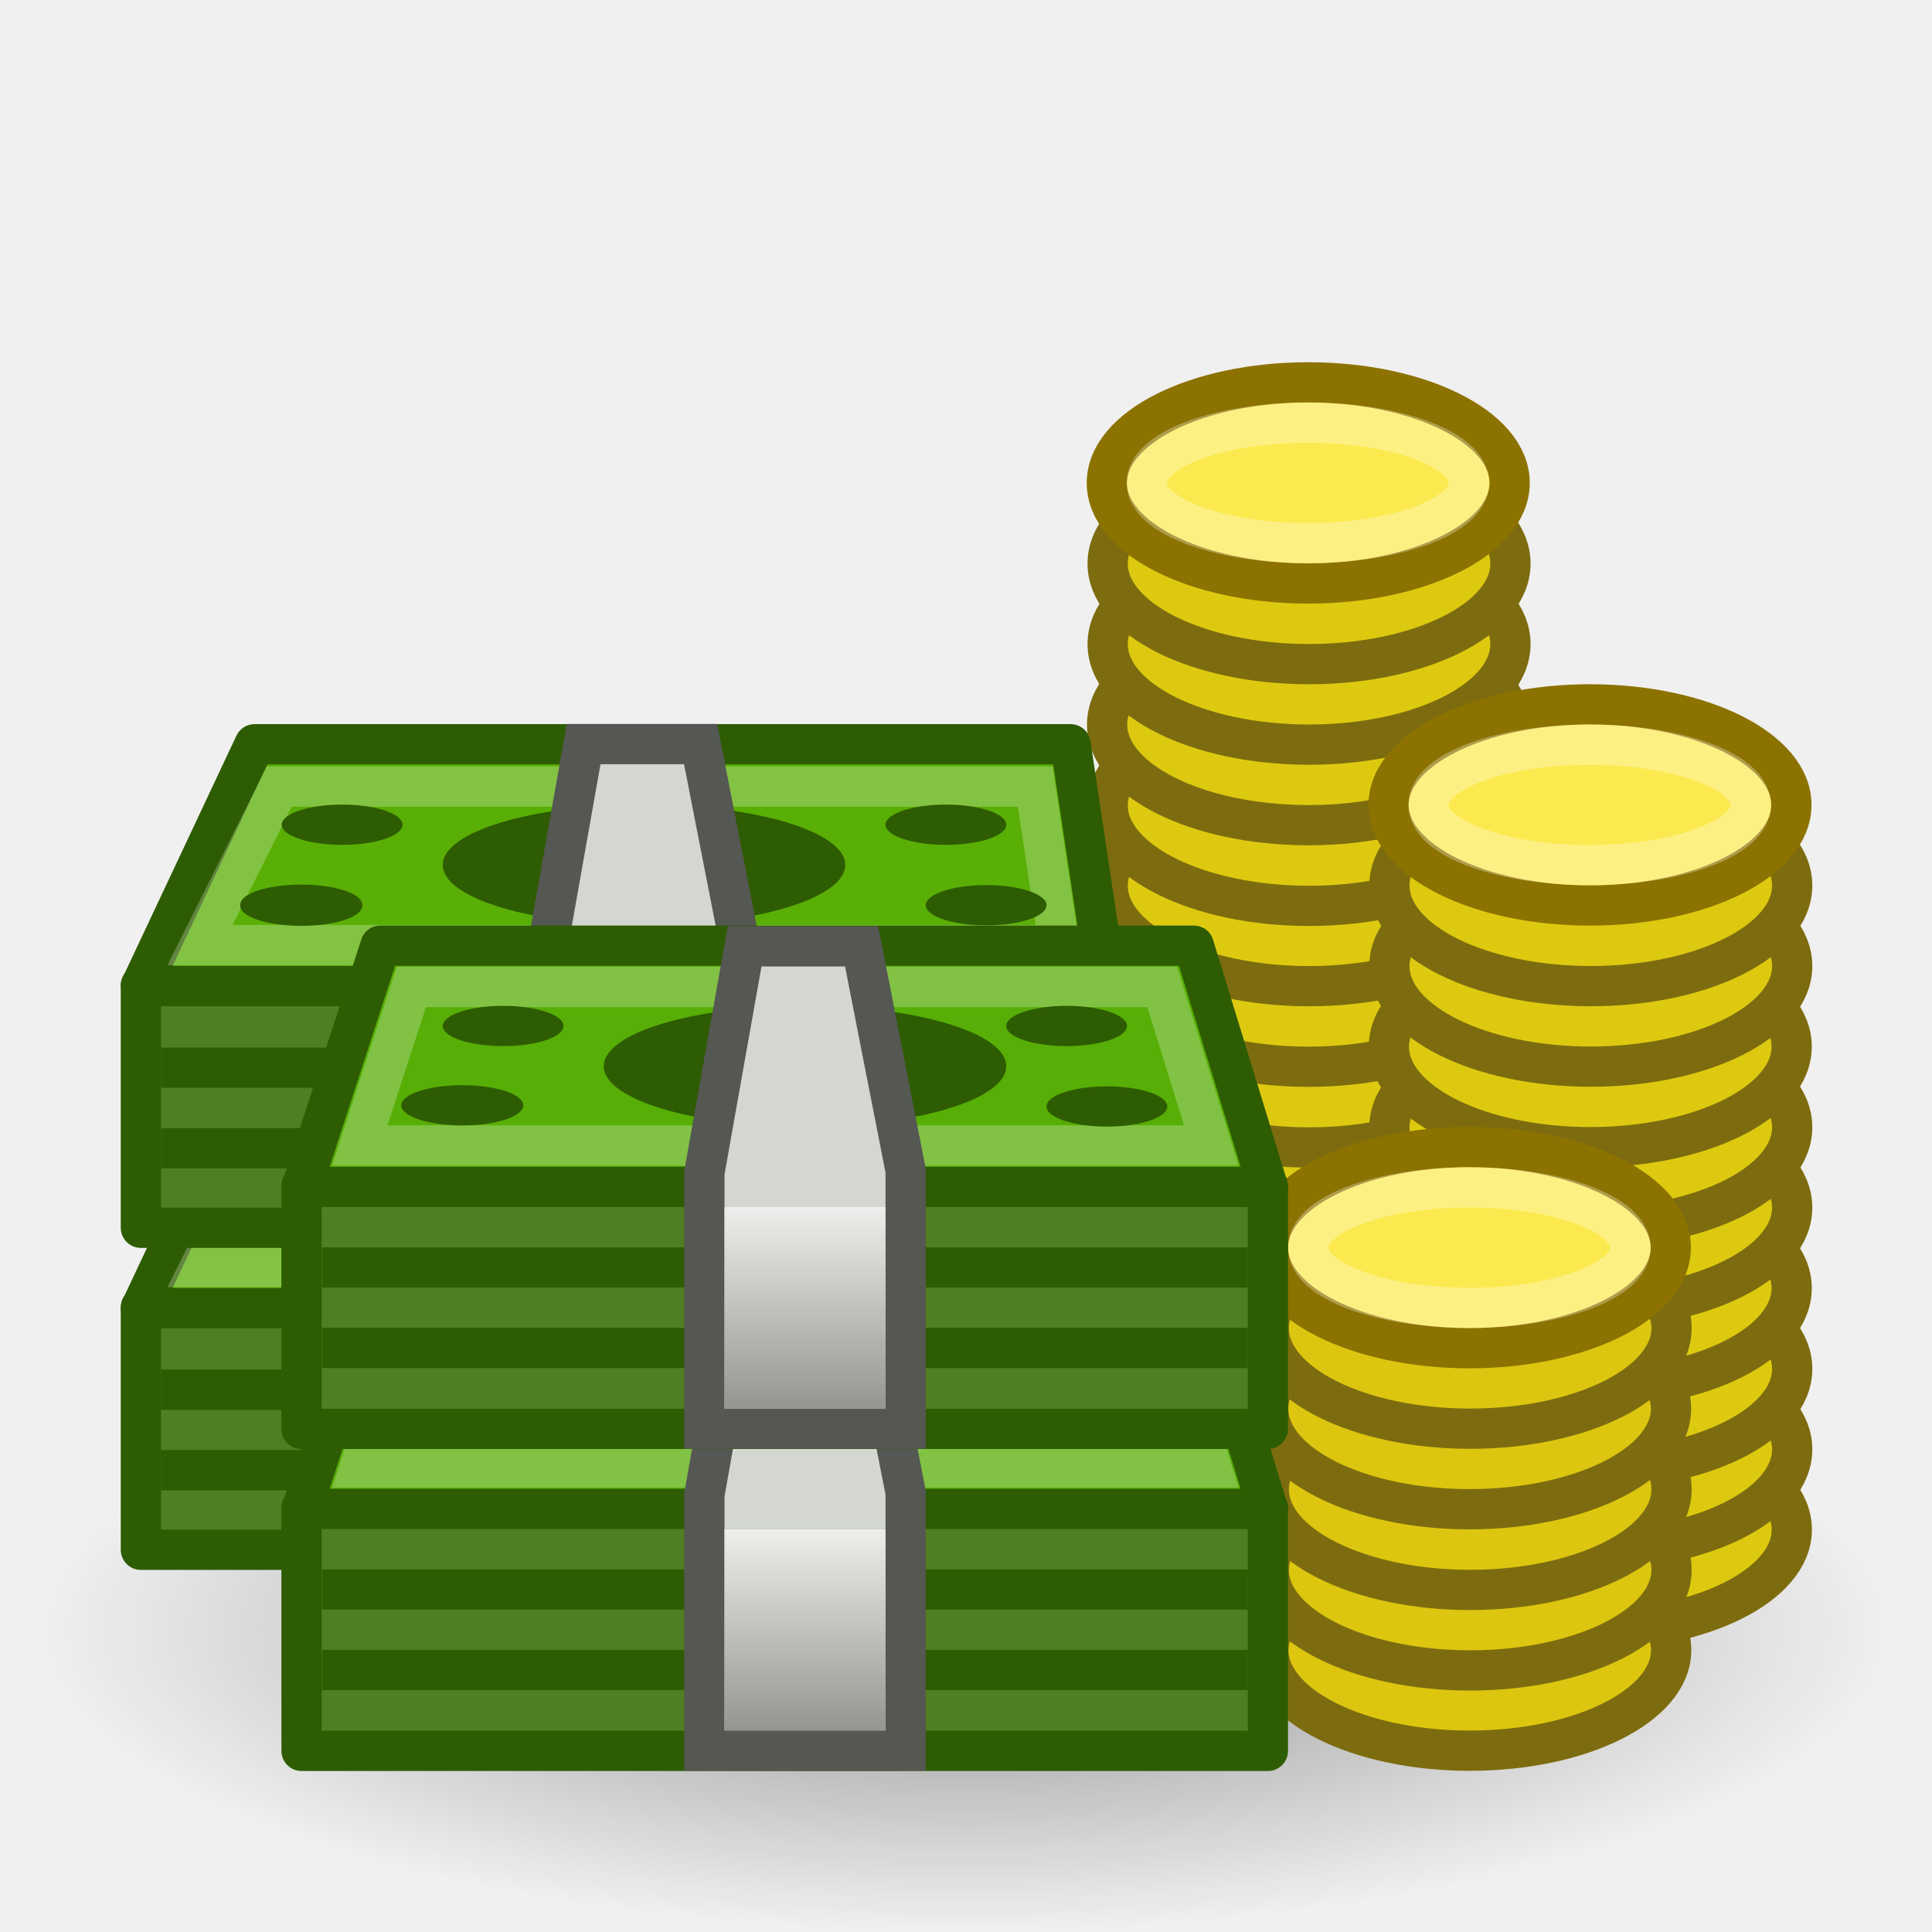
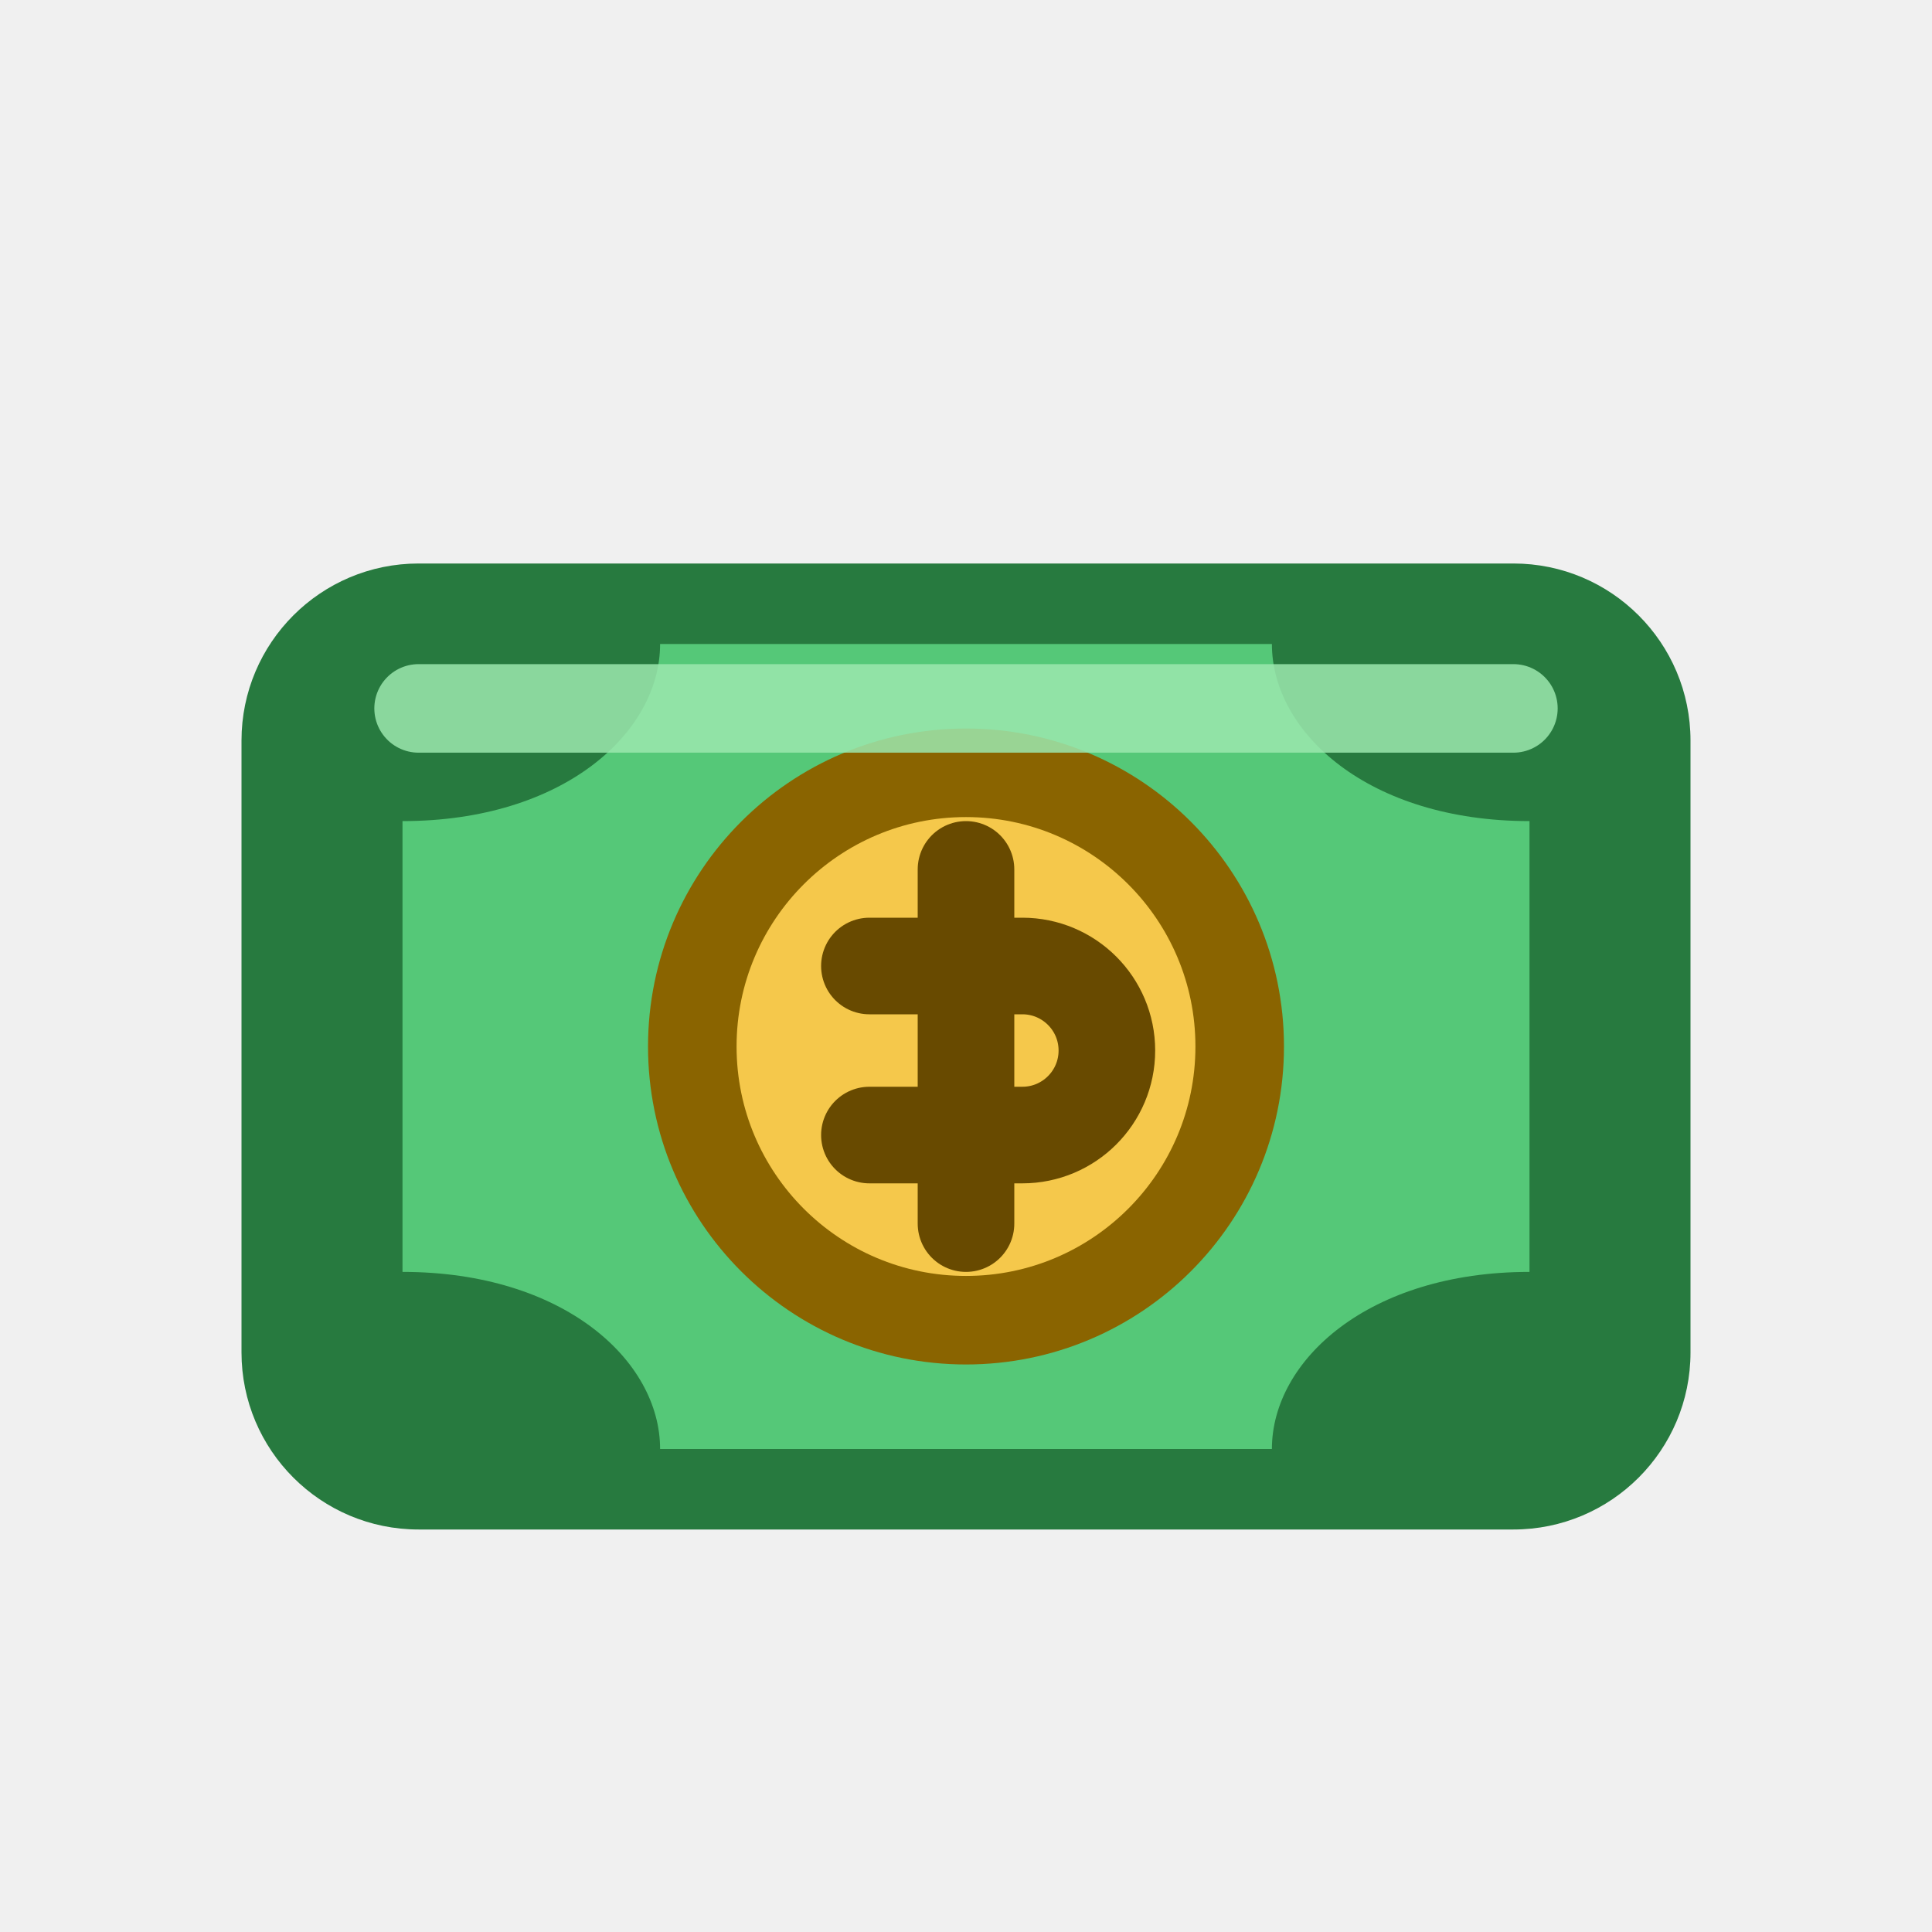
- <svg xmlns="http://www.w3.org/2000/svg" xmlns:xlink="http://www.w3.org/1999/xlink" version="1.1" width="48" height="48" id="svg3397">
-   <defs id="defs3399">
-     <linearGradient id="linearGradient2707">
-       <stop id="stop2709" style="stop-color:#eeeeec;stop-opacity:1" offset="0" />
-       <stop id="stop2711" style="stop-color:#eeeeec;stop-opacity:0" offset="1" />
-     </linearGradient>
-     <linearGradient x1="18" y1="39" x2="18" y2="45.78" id="linearGradient3780" xlink:href="#linearGradient2707" gradientUnits="userSpaceOnUse" gradientTransform="matrix(1,0,0,0.833333,9.7317314e-7,6.489854)" />
-     <linearGradient x1="18" y1="39" x2="18" y2="45.78" id="linearGradient3836" xlink:href="#linearGradient2707" gradientUnits="userSpaceOnUse" gradientTransform="matrix(1,0,0,0.833333,9.7317314e-7,6.489854)" />
-     <linearGradient id="linearGradient3734">
-       <stop id="stop3736" style="stop-color:black;stop-opacity:1" offset="0" />
-       <stop id="stop3738" style="stop-color:black;stop-opacity:0" offset="1" />
-     </linearGradient>
-     <radialGradient cx="12.047" cy="10.047" r="9.547" fx="12.047" fy="10.047" id="radialGradient4275" xlink:href="#linearGradient3734" gradientUnits="userSpaceOnUse" gradientTransform="matrix(2.409165,0,0,0.7855974,-5.022913,32.6079)" />
-   </defs>
-   <path d="m 47,40.501 a 23,7.5 0 0 1 -46,0 23,7.5 0 1 1 46,0 z" id="path6446" style="opacity:0.4;fill:url(#radialGradient4275);fill-opacity:1;stroke:none;display:inline" />
-   <g transform="translate(-9.012569,-9.000183)" id="g3838">
-     <path d="m 46.529,39.003 a 5.003,2.498 0 1 1 -10.007,0 5.003,2.498 0 1 1 10.007,0 z" id="path3840" style="fill:#ddca10;fill-opacity:1;fill-rule:evenodd;stroke:#7d6c0f;stroke-width:1;stroke-miterlimit:4;stroke-opacity:1;stroke-dasharray:none" />
-     <path d="m 46.539,37.01 a 5.003,2.498 0 1 1 -10.007,0 5.003,2.498 0 1 1 10.007,0 z" id="path3842" style="fill:#ddca10;fill-opacity:1;fill-rule:evenodd;stroke:#7d6c0f;stroke-width:1;stroke-miterlimit:4;stroke-opacity:1;stroke-dasharray:none" />
-     <path d="m 46.539,35.01 a 5.003,2.498 0 1 1 -10.007,0 5.003,2.498 0 1 1 10.007,0 z" id="path3844" style="fill:#ddca10;fill-opacity:1;fill-rule:evenodd;stroke:#7d6c0f;stroke-width:1;stroke-miterlimit:4;stroke-opacity:1;stroke-dasharray:none" />
-     <path d="m 46.526,33.005 a 5.003,2.498 0 1 1 -10.007,0 5.003,2.498 0 1 1 10.007,0 z" id="path3846" style="fill:#ddca10;fill-opacity:1;fill-rule:evenodd;stroke:#7d6c0f;stroke-width:1;stroke-miterlimit:4;stroke-opacity:1;stroke-dasharray:none" />
-     <path d="m 46.539,31.003 a 5.003,2.498 0 1 1 -10.007,0 5.003,2.498 0 1 1 10.007,0 z" id="path3848" style="fill:#ddca10;fill-opacity:1;fill-rule:evenodd;stroke:#7d6c0f;stroke-width:1;stroke-miterlimit:4;stroke-opacity:1;stroke-dasharray:none" />
-     <path d="m 46.539,29.008 a 5.003,2.498 0 1 1 -10.007,0 5.003,2.498 0 1 1 10.007,0 z" id="path3850" style="fill:#ddca10;fill-opacity:1;fill-rule:evenodd;stroke:#7d6c0f;stroke-width:1;stroke-miterlimit:4;stroke-opacity:1;stroke-dasharray:none" />
-     <path d="m 46.526,27.003 a 5.003,2.498 0 1 1 -10.007,0 5.003,2.498 0 1 1 10.007,0 z" id="path3852" style="fill:#ddca10;fill-opacity:1;fill-rule:evenodd;stroke:#7d6c0f;stroke-width:1;stroke-miterlimit:4;stroke-opacity:1;stroke-dasharray:none" />
-     <path d="m 46.539,25.002 a 5.003,2.498 0 1 1 -10.007,0 5.003,2.498 0 1 1 10.007,0 z" id="path3854" style="fill:#ddca10;fill-opacity:1;fill-rule:evenodd;stroke:#7d6c0f;stroke-width:1;stroke-miterlimit:4;stroke-opacity:1;stroke-dasharray:none" />
-     <path d="m 46.539,23.002 a 5.003,2.498 0 1 1 -10.007,0 5.003,2.498 0 1 1 10.007,0 z" id="path3856" style="fill:#ddc910;fill-opacity:1;fill-rule:evenodd;stroke:#7d6c0f;stroke-width:1;stroke-miterlimit:4;stroke-opacity:1;stroke-dasharray:none" />
-     <path d="m 46.519,20.998 a 5.003,2.498 0 1 1 -10.007,0 5.003,2.498 0 1 1 10.007,0 z" id="path3858" style="fill:#fce94f;fill-opacity:1;fill-rule:evenodd;stroke:#8c7200;stroke-width:1;stroke-miterlimit:4;stroke-opacity:1;stroke-dasharray:none" />
-     <path d="m 45.51,20.997 a 4.004,1.497 0 1 1 -8.008,0 4.004,1.497 0 1 1 8.008,0 z" id="path3860" style="opacity:0.3;fill:none;stroke:white;stroke-width:1;stroke-miterlimit:4;stroke-opacity:1;stroke-dasharray:none" />
-   </g>
-   <g transform="translate(-2.01257,-1.000183)" id="g2986">
-     <path d="m 46.529,39.003 a 5.003,2.498 0 1 1 -10.007,0 5.003,2.498 0 1 1 10.007,0 z" id="path2773" style="fill:#ddca10;fill-opacity:1;fill-rule:evenodd;stroke:#7d6c0f;stroke-width:1;stroke-miterlimit:4;stroke-opacity:1;stroke-dasharray:none" />
-     <path d="m 46.539,37.01 a 5.003,2.498 0 1 1 -10.007,0 5.003,2.498 0 1 1 10.007,0 z" id="path2777" style="fill:#ddca10;fill-opacity:1;fill-rule:evenodd;stroke:#7d6c0f;stroke-width:1;stroke-miterlimit:4;stroke-opacity:1;stroke-dasharray:none" />
-     <path d="m 46.539,35.01 a 5.003,2.498 0 1 1 -10.007,0 5.003,2.498 0 1 1 10.007,0 z" id="path2781" style="fill:#ddca10;fill-opacity:1;fill-rule:evenodd;stroke:#7d6c0f;stroke-width:1;stroke-miterlimit:4;stroke-opacity:1;stroke-dasharray:none" />
-     <path d="m 46.526,33.005 a 5.003,2.498 0 1 1 -10.007,0 5.003,2.498 0 1 1 10.007,0 z" id="path2785" style="fill:#ddca10;fill-opacity:1;fill-rule:evenodd;stroke:#7d6c0f;stroke-width:1;stroke-miterlimit:4;stroke-opacity:1;stroke-dasharray:none" />
-     <path d="m 46.539,31.003 a 5.003,2.498 0 1 1 -10.007,0 5.003,2.498 0 1 1 10.007,0 z" id="path2789" style="fill:#ddca10;fill-opacity:1;fill-rule:evenodd;stroke:#7d6c0f;stroke-width:1;stroke-miterlimit:4;stroke-opacity:1;stroke-dasharray:none" />
-     <path d="m 46.539,29.008 a 5.003,2.498 0 1 1 -10.007,0 5.003,2.498 0 1 1 10.007,0 z" id="path2797" style="fill:#ddca10;fill-opacity:1;fill-rule:evenodd;stroke:#7d6c0f;stroke-width:1;stroke-miterlimit:4;stroke-opacity:1;stroke-dasharray:none" />
-     <path d="m 46.526,27.003 a 5.003,2.498 0 1 1 -10.007,0 5.003,2.498 0 1 1 10.007,0 z" id="path2799" style="fill:#ddca10;fill-opacity:1;fill-rule:evenodd;stroke:#7d6c0f;stroke-width:1;stroke-miterlimit:4;stroke-opacity:1;stroke-dasharray:none" />
-     <path d="m 46.539,25.002 a 5.003,2.498 0 1 1 -10.007,0 5.003,2.498 0 1 1 10.007,0 z" id="path2801" style="fill:#ddca10;fill-opacity:1;fill-rule:evenodd;stroke:#7d6c0f;stroke-width:1;stroke-miterlimit:4;stroke-opacity:1;stroke-dasharray:none" />
-     <path d="m 46.539,23.002 a 5.003,2.498 0 1 1 -10.007,0 5.003,2.498 0 1 1 10.007,0 z" id="path2809" style="fill:#ddc910;fill-opacity:1;fill-rule:evenodd;stroke:#7d6c0f;stroke-width:1;stroke-miterlimit:4;stroke-opacity:1;stroke-dasharray:none" />
-     <path d="m 46.519,20.998 a 5.003,2.498 0 1 1 -10.007,0 5.003,2.498 0 1 1 10.007,0 z" id="path2793" style="fill:#fce94f;fill-opacity:1;fill-rule:evenodd;stroke:#8c7200;stroke-width:1;stroke-miterlimit:4;stroke-opacity:1;stroke-dasharray:none" />
-     <path d="m 45.51,20.997 a 4.004,1.497 0 1 1 -8.008,0 4.004,1.497 0 1 1 8.008,0 z" id="path2795" style="opacity:0.3;fill:none;stroke:white;stroke-width:1;stroke-miterlimit:4;stroke-opacity:1;stroke-dasharray:none" />
-   </g>
-   <g transform="translate(2.000159,-1)" id="g2955">
-     <path d="m 1.5,33.479 24,0 0,6.025 -24,0 0,-6.025 z" id="path2321" style="fill:#4f7f21;fill-opacity:1;fill-rule:evenodd;stroke:#2e5c02;stroke-width:1;stroke-linejoin:round;stroke-miterlimit:4;stroke-opacity:1" />
-     <path d="m 4.326,27.491 20.272,0 0.902,6.009 -24,0 2.826,-6.009 z" id="path2323" style="fill:#59af05;fill-opacity:1;fill-rule:evenodd;stroke:#2e5c02;stroke-width:1;stroke-linejoin:round;stroke-miterlimit:4;stroke-opacity:1" />
-     <rect width="23" height="1" x="2" y="37.027" id="rect2325" style="fill:#2e5c02;fill-opacity:1;fill-rule:evenodd;stroke:none" />
-     <rect width="23" height="1" x="2" y="35.027" id="rect2327" style="fill:#2e5c02;fill-opacity:1;fill-rule:evenodd;stroke:none" />
-     <path d="m 4.938,28.542 -1.969,3.938 21.344,0 -0.594,-3.938 -18.781,0 z" id="path2329" style="opacity:0.25;fill:none;stroke:white;stroke-width:1;stroke-miterlimit:4;stroke-opacity:1" />
-     <rect width="4.937" height="6.109" x="11.531" y="33.464" id="rect2341" style="fill:#eeeeec;fill-opacity:1;fill-rule:evenodd;stroke:#555753;stroke-width:1;stroke-miterlimit:4;stroke-opacity:1;stroke-dasharray:none" />
-     <path d="m 19,30.49 a 5,1.5 0 1 1 -10,0 5,1.5 0 1 1 10,0 z" id="path2746" style="fill:#2e5c02;fill-opacity:1;fill-rule:evenodd;stroke:none" />
-     <path d="m 12.5,27.486 -1,5.637 0,6.371 5,0 0,-6.425 -1.094,-5.583 -2.906,0 z" id="path2715" style="fill:#d3d7cf;fill-opacity:1;fill-rule:evenodd;stroke:#555753;stroke-width:1;stroke-miterlimit:4;stroke-opacity:1;stroke-dasharray:none" />
-     <path d="m 7,31.49 a 1.516,0.5 0 1 1 -3.031,0 1.516,0.5 0 1 1 3.031,0 z" id="path2748" style="fill:#2e5c02;fill-opacity:1;fill-rule:evenodd;stroke:none" />
-     <path d="m 24,31.49 a 1.5,0.5 0 1 1 -3,0 1.5,0.5 0 1 1 3,0 z" id="path2750" style="fill:#2e5c02;fill-opacity:1;fill-rule:evenodd;stroke:none" />
-     <path d="m 23,29.49 a 1.5,0.5 0 1 1 -3,0 1.5,0.5 0 1 1 3,0 z" id="path2752" style="fill:#2e5c02;fill-opacity:1;fill-rule:evenodd;stroke:none" />
-     <path d="m 8,29.49 a 1.5,0.5 0 1 1 -3,0 1.5,0.5 0 1 1 3,0 z" id="path2754" style="fill:#2e5c02;fill-opacity:1;fill-rule:evenodd;stroke:none" />
-   </g>
-   <g transform="translate(0,-1)" id="g2999">
-     <path d="m 41.519,41.997 a 5.003,2.498 0 1 1 -10.007,0 5.003,2.498 0 1 1 10.007,0 z" id="path2413" style="fill:#dcc610;fill-opacity:1;fill-rule:evenodd;stroke:#7d6c0f;stroke-width:1;stroke-miterlimit:4;stroke-opacity:1;stroke-dasharray:none" />
-     <path d="m 41.529,40.003 a 5.003,2.498 0 1 1 -10.007,0 5.003,2.498 0 1 1 10.007,0 z" id="path2417" style="fill:#dcc610;fill-opacity:1;fill-rule:evenodd;stroke:#7d6c0f;stroke-width:1;stroke-miterlimit:4;stroke-opacity:1;stroke-dasharray:none" />
-     <path d="m 41.529,38.003 a 5.003,2.498 0 1 1 -10.007,0 5.003,2.498 0 1 1 10.007,0 z" id="path2421" style="fill:#dcc610;fill-opacity:1;fill-rule:evenodd;stroke:#7d6c0f;stroke-width:1;stroke-miterlimit:4;stroke-opacity:1;stroke-dasharray:none" />
-     <path d="m 41.516,35.998 a 5.003,2.498 0 1 1 -10.007,0 5.003,2.498 0 1 1 10.007,0 z" id="path2425" style="fill:#dcc610;fill-opacity:1;fill-rule:evenodd;stroke:#7d6c0f;stroke-width:1;stroke-miterlimit:4;stroke-opacity:1;stroke-dasharray:none" />
-     <path d="m 41.529,33.997 a 5.003,2.498 0 1 1 -10.007,0 5.003,2.498 0 1 1 10.007,0 z" id="path2429" style="fill:#dcc610;fill-opacity:1;fill-rule:evenodd;stroke:#7d6c0f;stroke-width:1;stroke-miterlimit:4;stroke-opacity:1;stroke-dasharray:none" />
-     <path d="m 41.51,31.997 a 5.003,2.498 0 1 1 -10.007,0 5.003,2.498 0 1 1 10.007,0 z" id="path2761" style="fill:#fce94f;fill-opacity:1;fill-rule:evenodd;stroke:#8c7200;stroke-width:1;stroke-miterlimit:4;stroke-opacity:1;stroke-dasharray:none" />
-     <path d="m 40.508,31.997 a 4.004,1.497 0 1 1 -8.008,0 4.004,1.497 0 1 1 8.008,0 z" id="path2763" style="opacity:0.3;fill:none;stroke:white;stroke-width:1;stroke-miterlimit:4;stroke-opacity:1;stroke-dasharray:none" />
-   </g>
-   <g transform="translate(2.000159,-1)" id="g2969">
-     <path d="m 5.491,38.461 24.009,0 0,6.039 -24.009,0 0,-6.039 z" id="rect2271" style="fill:#4f7f21;fill-opacity:1;fill-rule:evenodd;stroke:#2e5c02;stroke-width:1;stroke-linejoin:round;stroke-miterlimit:4;stroke-opacity:1" />
-     <path d="m 7.451,32.495 20.209,0 1.84,5.994 -23.999,0 1.951,-5.994 z" id="path3816" style="fill:#57ae06;fill-opacity:1;fill-rule:evenodd;stroke:#2e5c02;stroke-width:1;stroke-linejoin:round;stroke-miterlimit:4;stroke-opacity:1" />
-     <rect width="23" height="1" x="6" y="41.99" id="rect2441" style="fill:#2e5c02;fill-opacity:1;fill-rule:evenodd;stroke:none" />
-     <rect width="23" height="1" x="6" y="39.99" id="rect2443" style="fill:#2e5c02;fill-opacity:1;fill-rule:evenodd;stroke:none" />
-     <path d="m 8.219,33.521 -1.281,3.938 21.156,0 -1.219,-3.938 -18.656,0 z" id="path2269" style="opacity:0.25;fill:none;stroke:white;stroke-width:1;stroke-miterlimit:4;stroke-opacity:1" />
-     <path d="m 23,35.49 a 5,1.5 0 1 1 -10,0 5,1.5 0 1 1 10,0 z" id="path3837" style="fill:#2e5c02;fill-opacity:1;fill-rule:evenodd;stroke:none" />
-     <path d="m 11,36.474 a 1.516,0.5 0 0 1 -3.031,0 1.516,0.5 0 1 1 3.031,0 z" id="path3839" style="fill:#2e5c02;fill-opacity:1;fill-rule:evenodd;stroke:none" />
-     <path d="m 27,36.49 a 1.5,0.5 0 1 1 -3,0 1.5,0.5 0 1 1 3,0 z" id="path3841" style="fill:#2e5c02;fill-opacity:1;fill-rule:evenodd;stroke:none" />
-     <path d="m 16.5,32.511 -1,5.625 0,6.358 5,0 0,-6.412 -1.094,-5.571 -2.906,0 z" id="rect1372" style="fill:#d3d7cf;fill-opacity:1;fill-rule:evenodd;stroke:#555753;stroke-width:1;stroke-miterlimit:4;stroke-opacity:1;stroke-dasharray:none" />
-     <rect width="4" height="5" x="16" y="38.99" id="rect2721" style="fill:#888a85;fill-opacity:1;fill-rule:evenodd;stroke:none" />
-     <rect width="4" height="5" x="16" y="38.99" id="rect2673" style="fill:url(#linearGradient3780);fill-opacity:1;fill-rule:evenodd;stroke:none" />
-     <path d="m 26,34.49 a 1.5,0.5 0 1 1 -3,0 1.5,0.5 0 1 1 3,0 z" id="path2691" style="fill:#2e5c02;fill-opacity:1;fill-rule:evenodd;stroke:none" />
-     <path d="m 12,34.49 a 1.5,0.5 0 1 1 -3,0 1.5,0.5 0 1 1 3,0 z" id="path2693" style="fill:#2e5c02;fill-opacity:1;fill-rule:evenodd;stroke:none" />
-   </g>
-   <g transform="translate(2.000159,-9)" id="g3782">
-     <path d="m 1.5,33.479 24,0 0,6.025 -24,0 0,-6.025 z" id="path3784" style="fill:#4f7f21;fill-opacity:1;fill-rule:evenodd;stroke:#2e5c02;stroke-width:1;stroke-linejoin:round;stroke-miterlimit:4;stroke-opacity:1" />
-     <path d="m 4.326,27.491 20.272,0 0.902,6.009 -24,0 2.826,-6.009 z" id="path3786" style="fill:#59af05;fill-opacity:1;fill-rule:evenodd;stroke:#2e5c02;stroke-width:1;stroke-linejoin:round;stroke-miterlimit:4;stroke-opacity:1" />
-     <rect width="23" height="1" x="2" y="37.027" id="rect3788" style="fill:#2e5c02;fill-opacity:1;fill-rule:evenodd;stroke:none" />
-     <rect width="23" height="1" x="2" y="35.027" id="rect3790" style="fill:#2e5c02;fill-opacity:1;fill-rule:evenodd;stroke:none" />
-     <path d="m 4.938,28.542 -1.969,3.938 21.344,0 -0.594,-3.938 -18.781,0 z" id="path3792" style="opacity:0.25;fill:none;stroke:white;stroke-width:1;stroke-miterlimit:4;stroke-opacity:1" />
-     <rect width="4.937" height="6.109" x="11.531" y="33.464" id="rect3794" style="fill:#eeeeec;fill-opacity:1;fill-rule:evenodd;stroke:#555753;stroke-width:1;stroke-miterlimit:4;stroke-opacity:1;stroke-dasharray:none" />
-     <path d="m 19,30.49 a 5,1.5 0 1 1 -10,0 5,1.5 0 1 1 10,0 z" id="path3796" style="fill:#2e5c02;fill-opacity:1;fill-rule:evenodd;stroke:none" />
-     <path d="m 12.5,27.486 -1,5.637 0,6.371 5,0 0,-6.425 -1.094,-5.583 -2.906,0 z" id="path3798" style="fill:#d3d7cf;fill-opacity:1;fill-rule:evenodd;stroke:#555753;stroke-width:1;stroke-miterlimit:4;stroke-opacity:1;stroke-dasharray:none" />
-     <path d="m 7,31.49 a 1.516,0.5 0 1 1 -3.031,0 1.516,0.5 0 1 1 3.031,0 z" id="path3800" style="fill:#2e5c02;fill-opacity:1;fill-rule:evenodd;stroke:none" />
-     <path d="m 24,31.49 a 1.5,0.5 0 1 1 -3,0 1.5,0.5 0 1 1 3,0 z" id="path3802" style="fill:#2e5c02;fill-opacity:1;fill-rule:evenodd;stroke:none" />
-     <path d="m 23,29.49 a 1.5,0.5 0 1 1 -3,0 1.5,0.5 0 1 1 3,0 z" id="path3804" style="fill:#2e5c02;fill-opacity:1;fill-rule:evenodd;stroke:none" />
-     <path d="m 8,29.49 a 1.5,0.5 0 1 1 -3,0 1.5,0.5 0 1 1 3,0 z" id="path3806" style="fill:#2e5c02;fill-opacity:1;fill-rule:evenodd;stroke:none" />
-   </g>
-   <g transform="translate(2.000159,-9)" id="g3808">
-     <path d="m 5.491,38.461 24.009,0 0,6.039 -24.009,0 0,-6.039 z" id="path3810" style="fill:#4f7f21;fill-opacity:1;fill-rule:evenodd;stroke:#2e5c02;stroke-width:1;stroke-linejoin:round;stroke-miterlimit:4;stroke-opacity:1" />
-     <path d="m 7.451,32.495 20.209,0 1.84,5.994 -23.999,0 1.951,-5.994 z" id="path3812" style="fill:#57ae06;fill-opacity:1;fill-rule:evenodd;stroke:#2e5c02;stroke-width:1;stroke-linejoin:round;stroke-miterlimit:4;stroke-opacity:1" />
-     <rect width="23" height="1" x="6" y="41.99" id="rect3814" style="fill:#2e5c02;fill-opacity:1;fill-rule:evenodd;stroke:none" />
-     <rect width="23" height="1" x="6" y="39.99" id="rect3816" style="fill:#2e5c02;fill-opacity:1;fill-rule:evenodd;stroke:none" />
-     <path d="m 8.219,33.521 -1.281,3.938 21.156,0 -1.219,-3.938 -18.656,0 z" id="path3818" style="opacity:0.25;fill:none;stroke:white;stroke-width:1;stroke-miterlimit:4;stroke-opacity:1" />
-     <path d="m 23,35.49 a 5,1.5 0 1 1 -10,0 5,1.5 0 1 1 10,0 z" id="path3820" style="fill:#2e5c02;fill-opacity:1;fill-rule:evenodd;stroke:none" />
-     <path d="m 11,36.474 a 1.516,0.5 0 0 1 -3.031,0 1.516,0.5 0 1 1 3.031,0 z" id="path3822" style="fill:#2e5c02;fill-opacity:1;fill-rule:evenodd;stroke:none" />
-     <path d="m 27,36.49 a 1.5,0.5 0 1 1 -3,0 1.5,0.5 0 1 1 3,0 z" id="path3824" style="fill:#2e5c02;fill-opacity:1;fill-rule:evenodd;stroke:none" />
-     <path d="m 16.5,32.511 -1,5.625 0,6.358 5,0 0,-6.412 -1.094,-5.571 -2.906,0 z" id="path3826" style="fill:#d3d7cf;fill-opacity:1;fill-rule:evenodd;stroke:#555753;stroke-width:1;stroke-miterlimit:4;stroke-opacity:1;stroke-dasharray:none" />
-     <rect width="4" height="5" x="16" y="38.99" id="rect3828" style="fill:#888a85;fill-opacity:1;fill-rule:evenodd;stroke:none" />
-     <rect width="4" height="5" x="16" y="38.99" id="rect3830" style="fill:url(#linearGradient3836);fill-opacity:1;fill-rule:evenodd;stroke:none" />
-     <path d="m 26,34.49 a 1.5,0.5 0 1 1 -3,0 1.5,0.5 0 1 1 3,0 z" id="path3832" style="fill:#2e5c02;fill-opacity:1;fill-rule:evenodd;stroke:none" />
-     <path d="m 12,34.49 a 1.5,0.5 0 1 1 -3,0 1.5,0.5 0 1 1 3,0 z" id="path3834" style="fill:#2e5c02;fill-opacity:1;fill-rule:evenodd;stroke:none" />
-   </g>
-   <g transform="translate(-164.5586,-16.37409)" id="g7909" />
+ <svg xmlns="http://www.w3.org/2000/svg" width="24" height="24" viewBox="0 0 24 24">
+   <rect x="3" y="7" width="18" height="12" rx="2.2" fill="#277a3f" />
+   <path d="M5 10.2c2 0 3.2-1.1 3.2-2.2h7.6c0 1.1 1.2 2.2 3.2 2.2v5.6c-2 0-3.2 1.1-3.2 2.2H8.2c0-1.1-1.2-2.2-3.2-2.2z" fill="#55c878" />
+   <circle cx="12" cy="13" r="3.4" fill="#f5c84b" stroke="#8a6400" stroke-width="1.1" />
+   <path d="M12 10.8v4.4M10.8 12h1.9a1.05 1.05 0 0 1 0 2.1h-1.9" fill="none" stroke="#684a00" stroke-width="1.2" stroke-linecap="round" stroke-linejoin="round" />
+   <path d="M5.2 8.8h13.6" fill="none" stroke="#9be7ae" stroke-width="1.1" stroke-linecap="round" opacity=".85" />
</svg>
